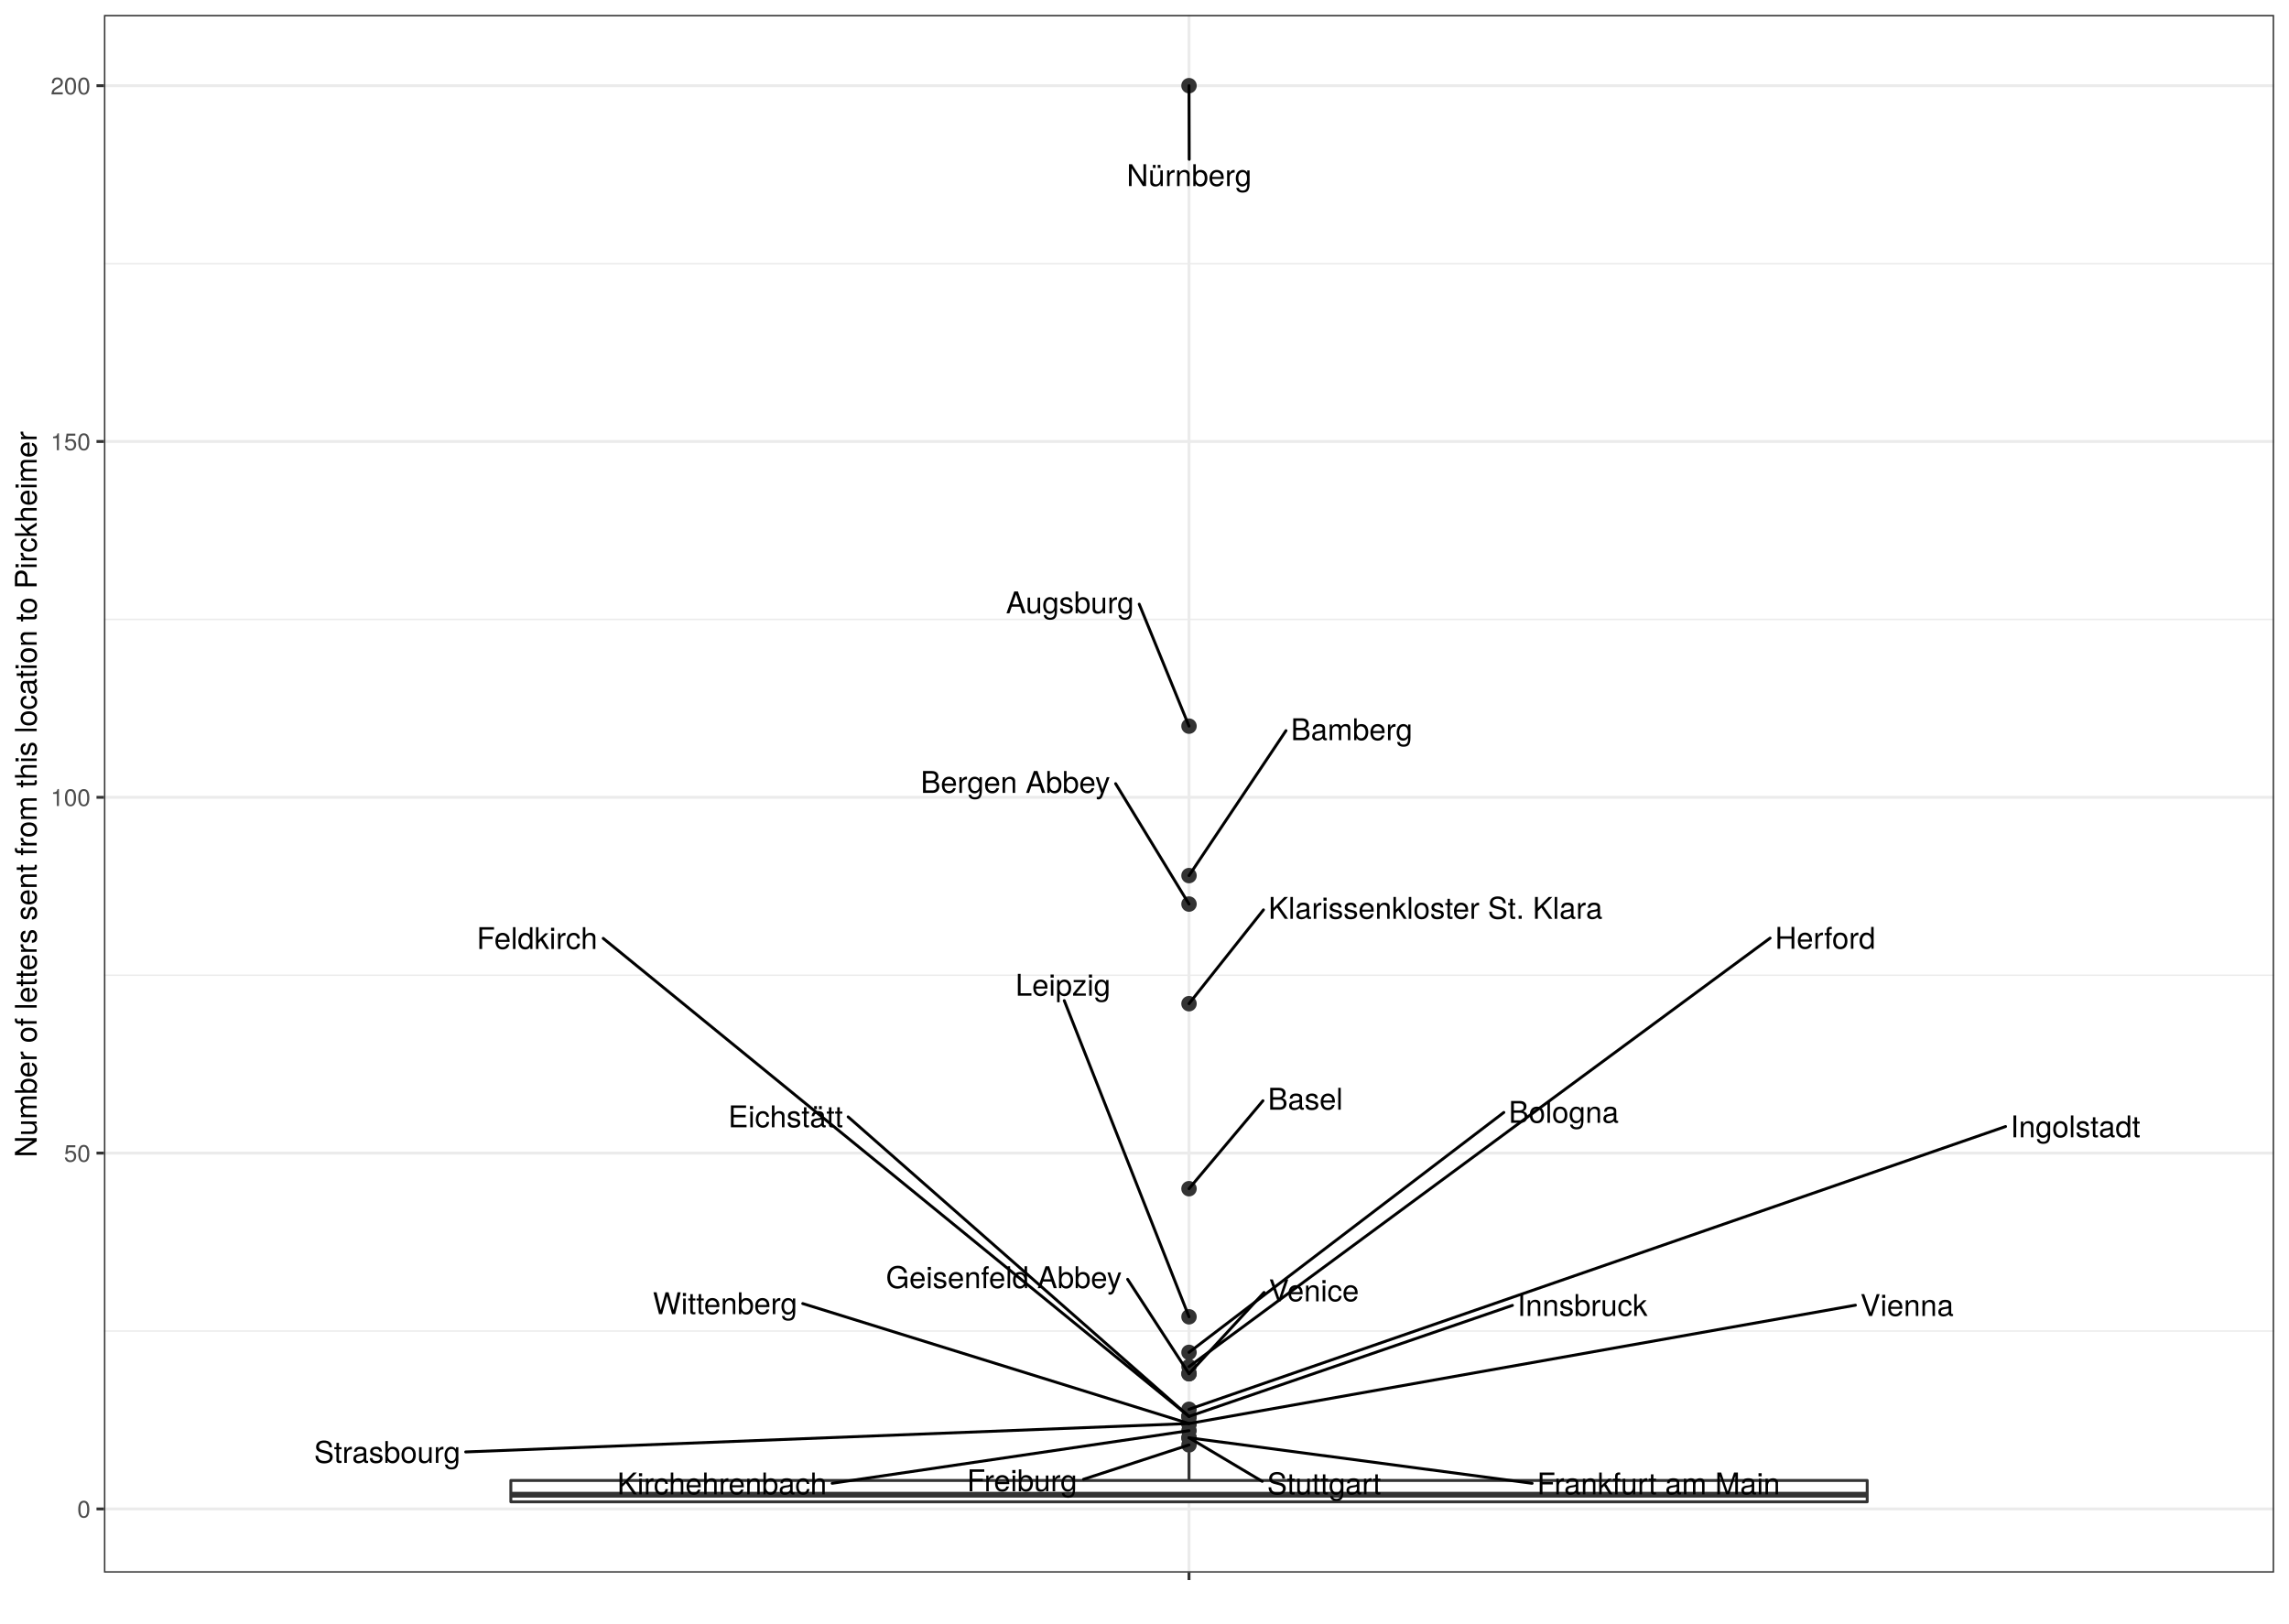
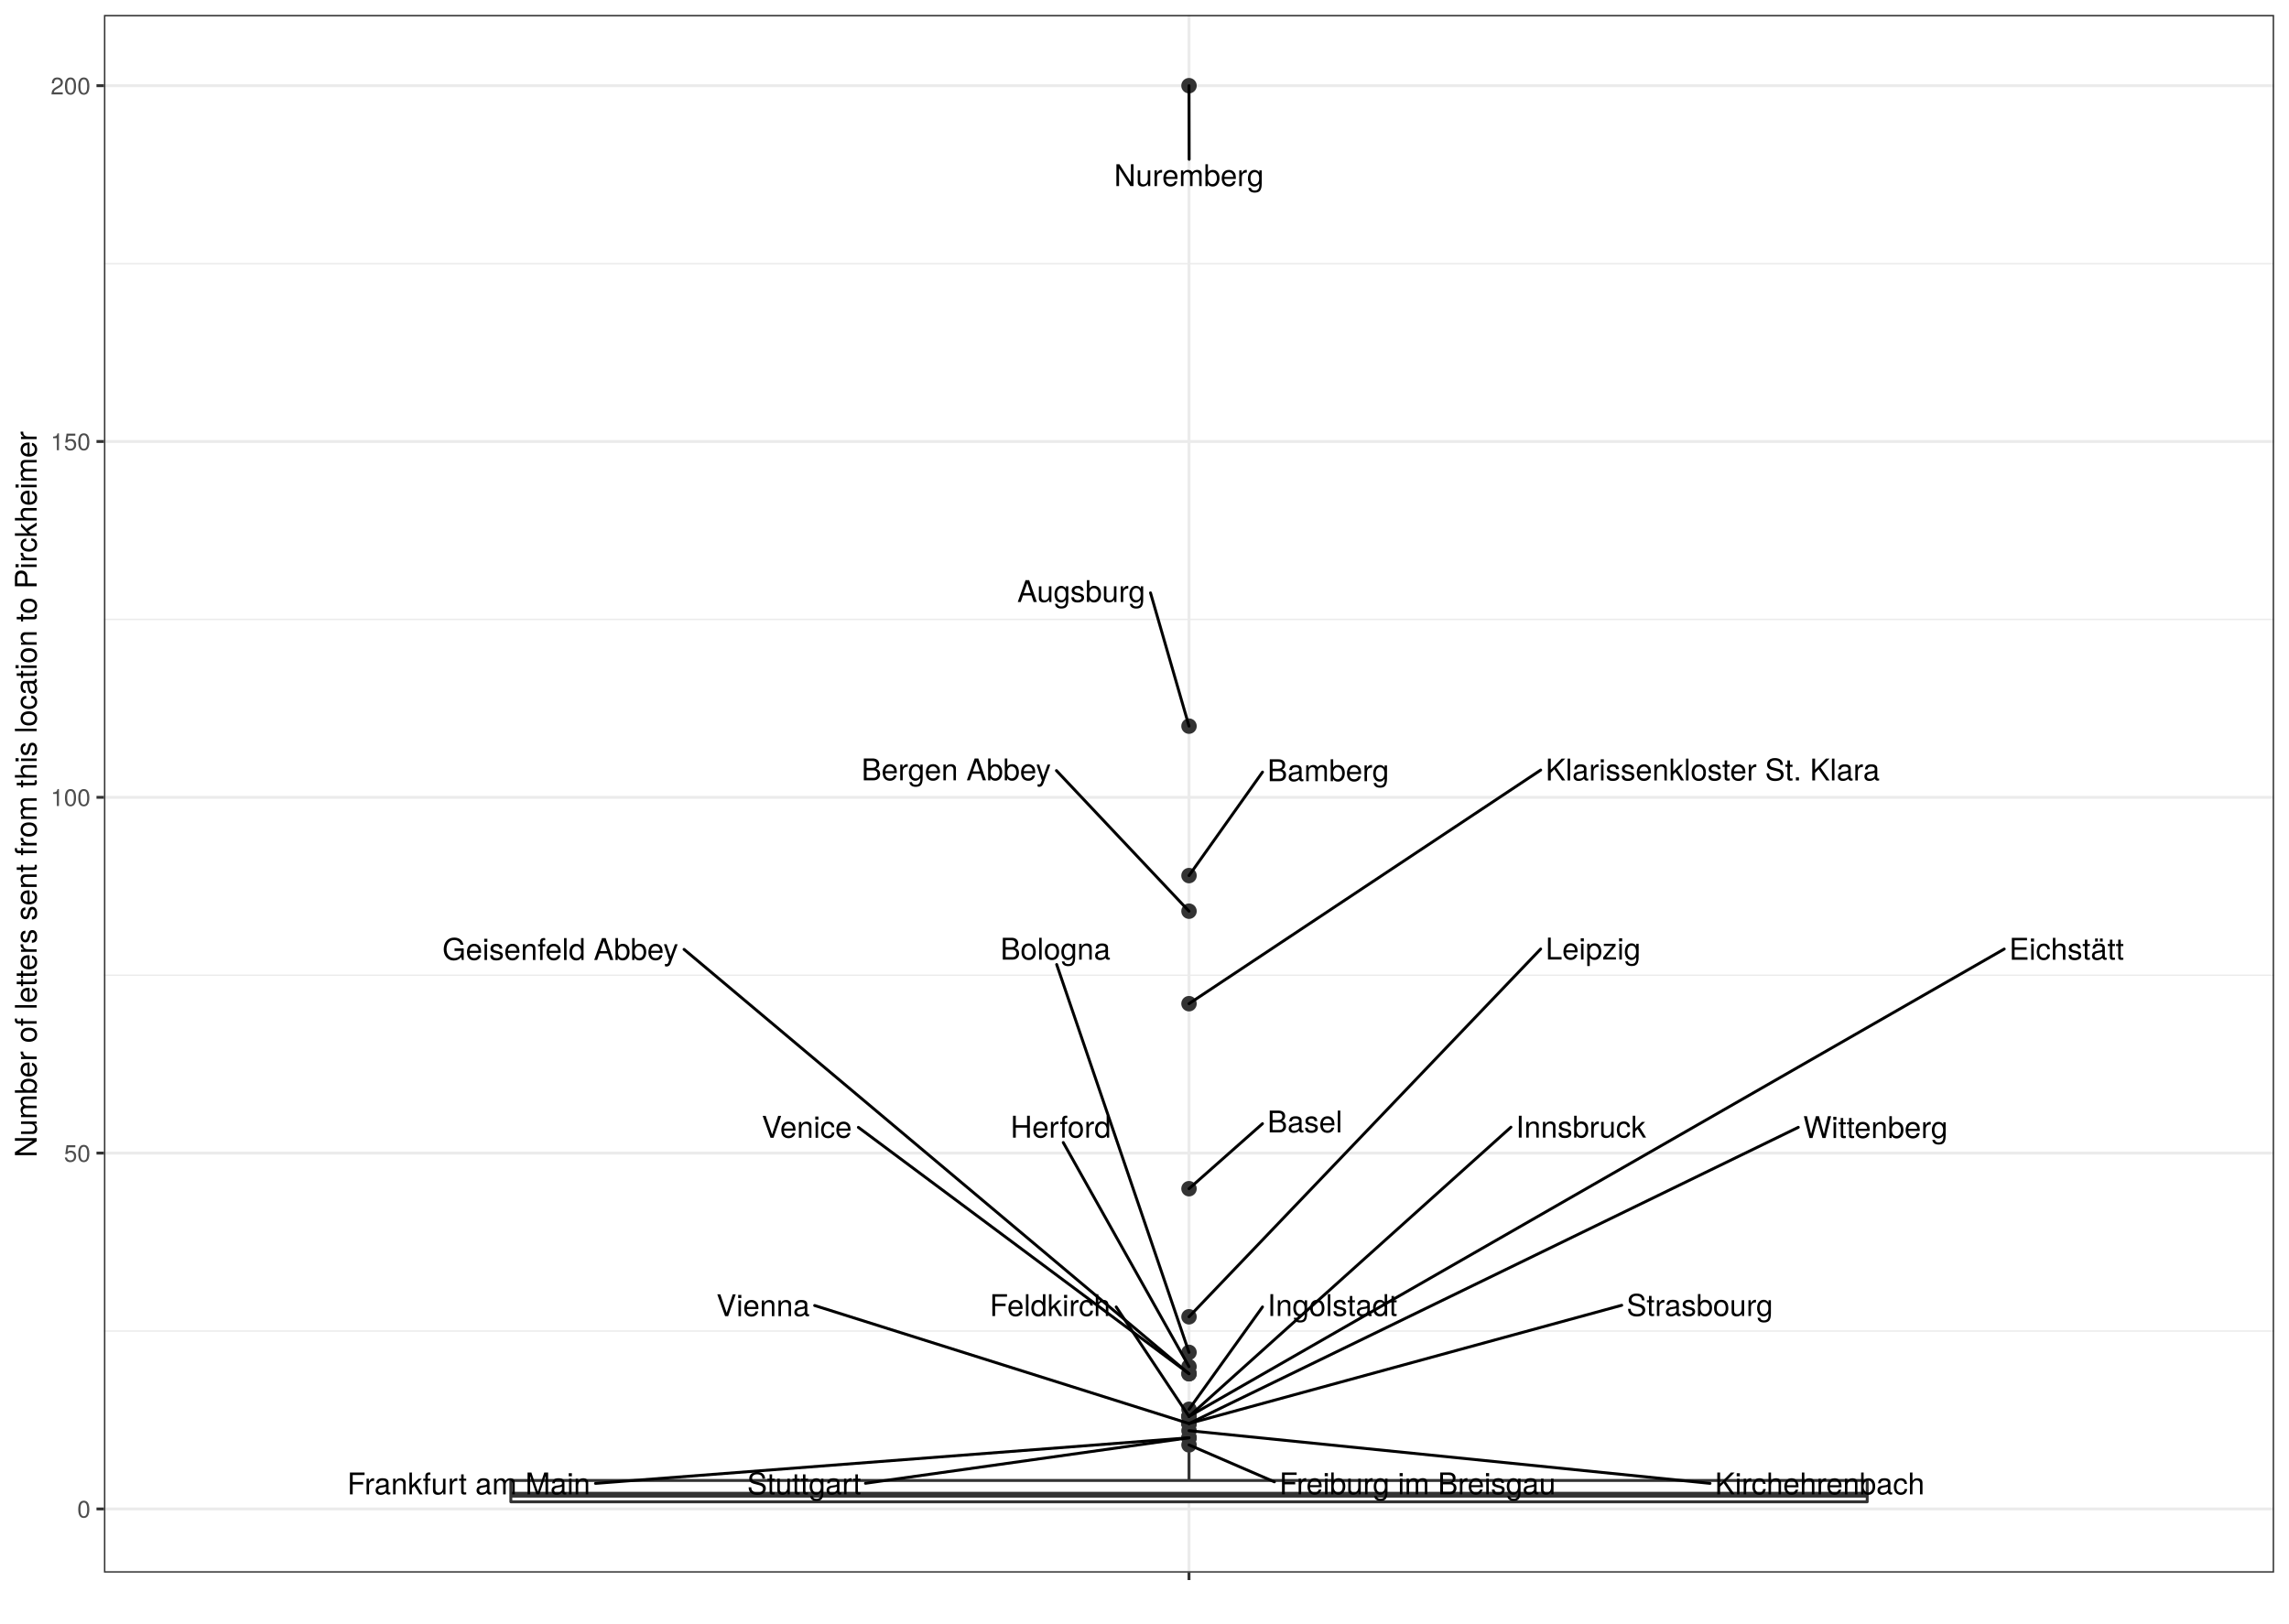
<svg xmlns="http://www.w3.org/2000/svg" viewBox="0 0 842.40 597.60">
  <defs>
    <style type="text/css">
    line, polyline, polygon, path, rect, circle {
      fill: none;
      stroke: #000000;
      stroke-linecap: round;
      stroke-linejoin: round;
      stroke-miterlimit: 10.00;
    }
  </style>
  </defs>
  <rect width="100%" height="100%" style="stroke: none; fill: #FFFFFF;" />
  <rect x="-0" y="-0" width="842.40" height="597.60" style="stroke-width: 1.07; stroke: #FFFFFF; fill: #FFFFFF;" />
  <defs>
    <clipPath id="cpMzguMjV8ODM2LjkyfDU3OC44Nnw1LjQ4">
      <rect x="38.25" y="5.48" width="798.67" height="573.38" />
    </clipPath>
  </defs>
  <rect x="38.25" y="5.48" width="798.67" height="573.38" style="stroke-width: 1.07; stroke: none; fill: #FFFFFF;" clip-path="url(#cpMzguMjV8ODM2LjkyfDU3OC44Nnw1LjQ4)" />
  <polyline points="38.25,489.93 836.92,489.93 " style="stroke-width: 0.53; stroke: #EBEBEB; stroke-linecap: butt;" clip-path="url(#cpMzguMjV8ODM2LjkyfDU3OC44Nnw1LjQ4)" />
  <polyline points="38.25,358.96 836.92,358.96 " style="stroke-width: 0.53; stroke: #EBEBEB; stroke-linecap: butt;" clip-path="url(#cpMzguMjV8ODM2LjkyfDU3OC44Nnw1LjQ4)" />
  <polyline points="38.25,227.99 836.92,227.99 " style="stroke-width: 0.53; stroke: #EBEBEB; stroke-linecap: butt;" clip-path="url(#cpMzguMjV8ODM2LjkyfDU3OC44Nnw1LjQ4)" />
  <polyline points="38.25,97.03 836.92,97.03 " style="stroke-width: 0.53; stroke: #EBEBEB; stroke-linecap: butt;" clip-path="url(#cpMzguMjV8ODM2LjkyfDU3OC44Nnw1LjQ4)" />
  <polyline points="38.25,555.41 836.92,555.41 " style="stroke-width: 1.07; stroke: #EBEBEB; stroke-linecap: butt;" clip-path="url(#cpMzguMjV8ODM2LjkyfDU3OC44Nnw1LjQ4)" />
  <polyline points="38.25,424.44 836.92,424.44 " style="stroke-width: 1.07; stroke: #EBEBEB; stroke-linecap: butt;" clip-path="url(#cpMzguMjV8ODM2LjkyfDU3OC44Nnw1LjQ4)" />
  <polyline points="38.25,293.48 836.92,293.48 " style="stroke-width: 1.07; stroke: #EBEBEB; stroke-linecap: butt;" clip-path="url(#cpMzguMjV8ODM2LjkyfDU3OC44Nnw1LjQ4)" />
  <polyline points="38.25,162.51 836.92,162.51 " style="stroke-width: 1.07; stroke: #EBEBEB; stroke-linecap: butt;" clip-path="url(#cpMzguMjV8ODM2LjkyfDU3OC44Nnw1LjQ4)" />
  <polyline points="38.25,31.54 836.92,31.54 " style="stroke-width: 1.07; stroke: #EBEBEB; stroke-linecap: butt;" clip-path="url(#cpMzguMjV8ODM2LjkyfDU3OC44Nnw1LjQ4)" />
  <polyline points="437.58,578.86 437.58,5.48 " style="stroke-width: 1.07; stroke: #EBEBEB; stroke-linecap: butt;" clip-path="url(#cpMzguMjV8ODM2LjkyfDU3OC44Nnw1LjQ4)" />
  <circle cx="437.58" cy="31.54" r="2.49" style="stroke-width: 0.71; stroke: #333333; fill: #333333;" clip-path="url(#cpMzguMjV8ODM2LjkyfDU3OC44Nnw1LjQ4)" />
  <circle cx="437.58" cy="267.28" r="2.49" style="stroke-width: 0.71; stroke: #333333; fill: #333333;" clip-path="url(#cpMzguMjV8ODM2LjkyfDU3OC44Nnw1LjQ4)" />
  <circle cx="437.58" cy="322.29" r="2.49" style="stroke-width: 0.71; stroke: #333333; fill: #333333;" clip-path="url(#cpMzguMjV8ODM2LjkyfDU3OC44Nnw1LjQ4)" />
-   <circle cx="437.58" cy="332.77" r="2.49" style="stroke-width: 0.71; stroke: #333333; fill: #333333;" clip-path="url(#cpMzguMjV8ODM2LjkyfDU3OC44Nnw1LjQ4)" />
+   <circle cx="437.58" cy="335.39" r="2.49" style="stroke-width: 0.71; stroke: #333333; fill: #333333;" clip-path="url(#cpMzguMjV8ODM2LjkyfDU3OC44Nnw1LjQ4)" />
  <circle cx="437.58" cy="369.44" r="2.49" style="stroke-width: 0.71; stroke: #333333; fill: #333333;" clip-path="url(#cpMzguMjV8ODM2LjkyfDU3OC44Nnw1LjQ4)" />
  <circle cx="437.58" cy="437.54" r="2.49" style="stroke-width: 0.71; stroke: #333333; fill: #333333;" clip-path="url(#cpMzguMjV8ODM2LjkyfDU3OC44Nnw1LjQ4)" />
  <circle cx="437.58" cy="484.69" r="2.49" style="stroke-width: 0.71; stroke: #333333; fill: #333333;" clip-path="url(#cpMzguMjV8ODM2LjkyfDU3OC44Nnw1LjQ4)" />
  <circle cx="437.58" cy="497.79" r="2.49" style="stroke-width: 0.71; stroke: #333333; fill: #333333;" clip-path="url(#cpMzguMjV8ODM2LjkyfDU3OC44Nnw1LjQ4)" />
  <circle cx="437.58" cy="503.03" r="2.49" style="stroke-width: 0.71; stroke: #333333; fill: #333333;" clip-path="url(#cpMzguMjV8ODM2LjkyfDU3OC44Nnw1LjQ4)" />
  <circle cx="437.58" cy="505.64" r="2.49" style="stroke-width: 0.71; stroke: #333333; fill: #333333;" clip-path="url(#cpMzguMjV8ODM2LjkyfDU3OC44Nnw1LjQ4)" />
  <circle cx="437.58" cy="505.64" r="2.49" style="stroke-width: 0.71; stroke: #333333; fill: #333333;" clip-path="url(#cpMzguMjV8ODM2LjkyfDU3OC44Nnw1LjQ4)" />
  <circle cx="437.58" cy="518.74" r="2.49" style="stroke-width: 0.71; stroke: #333333; fill: #333333;" clip-path="url(#cpMzguMjV8ODM2LjkyfDU3OC44Nnw1LjQ4)" />
  <circle cx="437.58" cy="521.36" r="2.49" style="stroke-width: 0.71; stroke: #333333; fill: #333333;" clip-path="url(#cpMzguMjV8ODM2LjkyfDU3OC44Nnw1LjQ4)" />
  <circle cx="437.58" cy="521.36" r="2.49" style="stroke-width: 0.71; stroke: #333333; fill: #333333;" clip-path="url(#cpMzguMjV8ODM2LjkyfDU3OC44Nnw1LjQ4)" />
  <circle cx="437.58" cy="521.36" r="2.49" style="stroke-width: 0.71; stroke: #333333; fill: #333333;" clip-path="url(#cpMzguMjV8ODM2LjkyfDU3OC44Nnw1LjQ4)" />
  <circle cx="437.58" cy="523.98" r="2.49" style="stroke-width: 0.71; stroke: #333333; fill: #333333;" clip-path="url(#cpMzguMjV8ODM2LjkyfDU3OC44Nnw1LjQ4)" />
  <circle cx="437.58" cy="523.98" r="2.49" style="stroke-width: 0.71; stroke: #333333; fill: #333333;" clip-path="url(#cpMzguMjV8ODM2LjkyfDU3OC44Nnw1LjQ4)" />
  <circle cx="437.58" cy="523.98" r="2.49" style="stroke-width: 0.71; stroke: #333333; fill: #333333;" clip-path="url(#cpMzguMjV8ODM2LjkyfDU3OC44Nnw1LjQ4)" />
  <circle cx="437.58" cy="526.60" r="2.49" style="stroke-width: 0.71; stroke: #333333; fill: #333333;" clip-path="url(#cpMzguMjV8ODM2LjkyfDU3OC44Nnw1LjQ4)" />
  <circle cx="437.58" cy="529.22" r="2.49" style="stroke-width: 0.71; stroke: #333333; fill: #333333;" clip-path="url(#cpMzguMjV8ODM2LjkyfDU3OC44Nnw1LjQ4)" />
  <circle cx="437.58" cy="529.22" r="2.49" style="stroke-width: 0.71; stroke: #333333; fill: #333333;" clip-path="url(#cpMzguMjV8ODM2LjkyfDU3OC44Nnw1LjQ4)" />
  <circle cx="437.58" cy="531.84" r="2.49" style="stroke-width: 0.71; stroke: #333333; fill: #333333;" clip-path="url(#cpMzguMjV8ODM2LjkyfDU3OC44Nnw1LjQ4)" />
  <line x1="437.58" y1="544.93" x2="437.58" y2="534.46" style="stroke-width: 1.07; stroke: #333333; stroke-linecap: butt;" clip-path="url(#cpMzguMjV8ODM2LjkyfDU3OC44Nnw1LjQ4)" />
  <line x1="437.58" y1="552.79" x2="437.58" y2="552.79" style="stroke-width: 1.07; stroke: #333333; stroke-linecap: butt;" clip-path="url(#cpMzguMjV8ODM2LjkyfDU3OC44Nnw1LjQ4)" />
  <polygon points="188.00,544.93 188.00,552.79 687.17,552.79 687.17,544.93 188.00,544.93 " style="stroke-width: 1.07; stroke: #333333; fill: #FFFFFF;" clip-path="url(#cpMzguMjV8ODM2LjkyfDU3OC44Nnw1LjQ4)" />
  <line x1="188.00" y1="550.17" x2="687.17" y2="550.17" style="stroke-width: 2.13; stroke: #333333; stroke-linecap: butt;" clip-path="url(#cpMzguMjV8ODM2LjkyfDU3OC44Nnw1LjQ4)" />
-   <line x1="437.65" y1="58.64" x2="437.58" y2="31.54" style="stroke-width: 1.07;" clip-path="url(#cpMzguMjV8ODM2LjkyfDU3OC44Nnw1LjQ4)" />
+   <line x1="437.63" y1="58.64" x2="437.58" y2="31.54" style="stroke-width: 1.07;" clip-path="url(#cpMzguMjV8ODM2LjkyfDU3OC44Nnw1LjQ4)" />
  <g clip-path="url(#cpMzguMjV8ODM2LjkyfDU3OC44Nnw1LjQ4)">
-     <text x="414.64" y="68.49" style="font-size: 11.04px; font-family: TeX Gyre Heros;" textLength="46.01px" lengthAdjust="spacingAndGlyphs">Nürnberg</text>
+     <text x="410.02" y="68.49" style="font-size: 11.04px; font-family: TeX Gyre Heros;" textLength="55.21px" lengthAdjust="spacingAndGlyphs">Nuremberg</text>
  </g>
-   <line x1="419.26" y1="222.39" x2="437.58" y2="267.28" style="stroke-width: 1.07;" clip-path="url(#cpMzguMjV8ODM2LjkyfDU3OC44Nnw1LjQ4)" />
+   <line x1="423.41" y1="218.22" x2="437.58" y2="267.28" style="stroke-width: 1.07;" clip-path="url(#cpMzguMjV8ODM2LjkyfDU3OC44Nnw1LjQ4)" />
  <g clip-path="url(#cpMzguMjV8ODM2LjkyfDU3OC44Nnw1LjQ4)">
-     <text x="370.21" y="225.74" style="font-size: 11.04px; font-family: TeX Gyre Heros;" textLength="47.25px" lengthAdjust="spacingAndGlyphs">Augsburg</text>
+     <text x="374.36" y="221.59" style="font-size: 11.04px; font-family: TeX Gyre Heros;" textLength="47.25px" lengthAdjust="spacingAndGlyphs">Augsburg</text>
  </g>
-   <line x1="473.27" y1="268.94" x2="437.58" y2="322.29" style="stroke-width: 1.07;" clip-path="url(#cpMzguMjV8ODM2LjkyfDU3OC44Nnw1LjQ4)" />
+   <line x1="464.63" y1="284.19" x2="437.58" y2="322.29" style="stroke-width: 1.07;" clip-path="url(#cpMzguMjV8ODM2LjkyfDU3OC44Nnw1LjQ4)" />
  <g clip-path="url(#cpMzguMjV8ODM2LjkyfDU3OC44Nnw1LjQ4)">
-     <text x="475.07" y="272.45" style="font-size: 11.04px; font-family: TeX Gyre Heros;" textLength="44.79px" lengthAdjust="spacingAndGlyphs">Bamberg</text>
+     <text x="466.43" y="287.53" style="font-size: 11.04px; font-family: TeX Gyre Heros;" textLength="44.79px" lengthAdjust="spacingAndGlyphs">Bamberg</text>
  </g>
-   <line x1="410.57" y1="288.45" x2="437.58" y2="332.77" style="stroke-width: 1.07;" clip-path="url(#cpMzguMjV8ODM2LjkyfDU3OC44Nnw1LjQ4)" />
+   <line x1="388.79" y1="283.64" x2="437.58" y2="335.39" style="stroke-width: 1.07;" clip-path="url(#cpMzguMjV8ODM2LjkyfDU3OC44Nnw1LjQ4)" />
  <g clip-path="url(#cpMzguMjV8ODM2LjkyfDU3OC44Nnw1LjQ4)">
-     <text x="338.82" y="291.84" style="font-size: 11.04px; font-family: TeX Gyre Heros;" textLength="69.96px" lengthAdjust="spacingAndGlyphs">Bergen Abbey</text>
+     <text x="317.03" y="287.22" style="font-size: 11.04px; font-family: TeX Gyre Heros;" textLength="69.96px" lengthAdjust="spacingAndGlyphs">Bergen Abbey</text>
  </g>
-   <line x1="464.98" y1="334.90" x2="437.58" y2="369.44" style="stroke-width: 1.07;" clip-path="url(#cpMzguMjV8ODM2LjkyfDU3OC44Nnw1LjQ4)" />
+   <line x1="567.01" y1="283.44" x2="437.58" y2="369.44" style="stroke-width: 1.07;" clip-path="url(#cpMzguMjV8ODM2LjkyfDU3OC44Nnw1LjQ4)" />
  <g clip-path="url(#cpMzguMjV8ODM2LjkyfDU3OC44Nnw1LjQ4)">
-     <text x="466.78" y="338.20" style="font-size: 11.04px; font-family: TeX Gyre Heros;" textLength="123.31px" lengthAdjust="spacingAndGlyphs">Klarissenkloster St. Klara</text>
+     <text x="568.81" y="287.28" style="font-size: 11.04px; font-family: TeX Gyre Heros;" textLength="123.31px" lengthAdjust="spacingAndGlyphs">Klarissenkloster St. Klara</text>
  </g>
-   <line x1="464.79" y1="405.16" x2="437.58" y2="437.54" style="stroke-width: 1.07;" clip-path="url(#cpMzguMjV8ODM2LjkyfDU3OC44Nnw1LjQ4)" />
+   <line x1="464.62" y1="413.61" x2="437.58" y2="437.54" style="stroke-width: 1.07;" clip-path="url(#cpMzguMjV8ODM2LjkyfDU3OC44Nnw1LjQ4)" />
  <g clip-path="url(#cpMzguMjV8ODM2LjkyfDU3OC44Nnw1LjQ4)">
-     <text x="466.59" y="408.45" style="font-size: 11.04px; font-family: TeX Gyre Heros;" textLength="27.61px" lengthAdjust="spacingAndGlyphs">Basel</text>
+     <text x="466.42" y="416.83" style="font-size: 11.04px; font-family: TeX Gyre Heros;" textLength="27.61px" lengthAdjust="spacingAndGlyphs">Basel</text>
  </g>
-   <line x1="391.67" y1="368.31" x2="437.58" y2="484.69" style="stroke-width: 1.07;" clip-path="url(#cpMzguMjV8ODM2LjkyfDU3OC44Nnw1LjQ4)" />
+   <line x1="567.00" y1="349.31" x2="437.58" y2="484.69" style="stroke-width: 1.07;" clip-path="url(#cpMzguMjV8ODM2LjkyfDU3OC44Nnw1LjQ4)" />
  <g clip-path="url(#cpMzguMjV8ODM2LjkyfDU3OC44Nnw1LjQ4)">
-     <text x="373.70" y="366.51" style="font-size: 11.04px; font-family: TeX Gyre Heros;" textLength="34.97px" lengthAdjust="spacingAndGlyphs">Leipzig</text>
+     <text x="568.80" y="353.17" style="font-size: 11.04px; font-family: TeX Gyre Heros;" textLength="34.97px" lengthAdjust="spacingAndGlyphs">Leipzig</text>
  </g>
-   <line x1="553.44" y1="409.47" x2="437.58" y2="497.79" style="stroke-width: 1.07;" clip-path="url(#cpMzguMjV8ODM2LjkyfDU3OC44Nnw1LjQ4)" />
+   <line x1="388.88" y1="355.02" x2="437.58" y2="497.79" style="stroke-width: 1.07;" clip-path="url(#cpMzguMjV8ODM2LjkyfDU3OC44Nnw1LjQ4)" />
  <g clip-path="url(#cpMzguMjV8ODM2LjkyfDU3OC44Nnw1LjQ4)">
-     <text x="555.24" y="413.29" style="font-size: 11.04px; font-family: TeX Gyre Heros;" textLength="40.50px" lengthAdjust="spacingAndGlyphs">Bologna</text>
+     <text x="368.18" y="353.22" style="font-size: 11.04px; font-family: TeX Gyre Heros;" textLength="40.50px" lengthAdjust="spacingAndGlyphs">Bologna</text>
  </g>
-   <line x1="651.44" y1="345.30" x2="437.58" y2="503.03" style="stroke-width: 1.07;" clip-path="url(#cpMzguMjV8ODM2LjkyfDU3OC44Nnw1LjQ4)" />
+   <line x1="391.30" y1="420.54" x2="437.58" y2="503.03" style="stroke-width: 1.07;" clip-path="url(#cpMzguMjV8ODM2LjkyfDU3OC44Nnw1LjQ4)" />
  <g clip-path="url(#cpMzguMjV8ODM2LjkyfDU3OC44Nnw1LjQ4)">
-     <text x="653.24" y="349.22" style="font-size: 11.04px; font-family: TeX Gyre Heros;" textLength="36.81px" lengthAdjust="spacingAndGlyphs">Herford</text>
+     <text x="371.89" y="418.74" style="font-size: 11.04px; font-family: TeX Gyre Heros;" textLength="36.81px" lengthAdjust="spacingAndGlyphs">Herford</text>
  </g>
-   <line x1="414.99" y1="470.89" x2="437.58" y2="505.64" style="stroke-width: 1.07;" clip-path="url(#cpMzguMjV8ODM2LjkyfDU3OC44Nnw1LjQ4)" />
+   <line x1="251.75" y1="349.45" x2="437.58" y2="505.64" style="stroke-width: 1.07;" clip-path="url(#cpMzguMjV8ODM2LjkyfDU3OC44Nnw1LjQ4)" />
  <g clip-path="url(#cpMzguMjV8ODM2LjkyfDU3OC44Nnw1LjQ4)">
-     <text x="326.05" y="474.14" style="font-size: 11.04px; font-family: TeX Gyre Heros;" textLength="87.14px" lengthAdjust="spacingAndGlyphs">Geisenfeld Abbey</text>
+     <text x="162.82" y="353.35" style="font-size: 11.04px; font-family: TeX Gyre Heros;" textLength="87.14px" lengthAdjust="spacingAndGlyphs">Geisenfeld Abbey</text>
  </g>
-   <line x1="465.19" y1="475.72" x2="437.58" y2="505.64" style="stroke-width: 1.07;" clip-path="url(#cpMzguMjV8ODM2LjkyfDU3OC44Nnw1LjQ4)" />
+   <line x1="315.90" y1="414.96" x2="437.58" y2="505.64" style="stroke-width: 1.07;" clip-path="url(#cpMzguMjV8ODM2LjkyfDU3OC44Nnw1LjQ4)" />
  <g clip-path="url(#cpMzguMjV8ODM2LjkyfDU3OC44Nnw1LjQ4)">
-     <text x="466.99" y="478.99" style="font-size: 11.04px; font-family: TeX Gyre Heros;" textLength="33.75px" lengthAdjust="spacingAndGlyphs">Venice</text>
+     <text x="280.35" y="418.79" style="font-size: 11.04px; font-family: TeX Gyre Heros;" textLength="33.75px" lengthAdjust="spacingAndGlyphs">Venice</text>
  </g>
-   <line x1="738.09" y1="414.65" x2="437.58" y2="518.74" style="stroke-width: 1.07;" clip-path="url(#cpMzguMjV8ODM2LjkyfDU3OC44Nnw1LjQ4)" />
+   <line x1="464.63" y1="481.06" x2="437.58" y2="518.74" style="stroke-width: 1.07;" clip-path="url(#cpMzguMjV8ODM2LjkyfDU3OC44Nnw1LjQ4)" />
  <g clip-path="url(#cpMzguMjV8ODM2LjkyfDU3OC44Nnw1LjQ4)">
-     <text x="739.89" y="418.62" style="font-size: 11.04px; font-family: TeX Gyre Heros;" textLength="47.87px" lengthAdjust="spacingAndGlyphs">Ingolstadt</text>
+     <text x="466.43" y="484.39" style="font-size: 11.04px; font-family: TeX Gyre Heros;" textLength="47.87px" lengthAdjust="spacingAndGlyphs">Ingolstadt</text>
  </g>
-   <line x1="312.13" y1="411.10" x2="437.58" y2="521.36" style="stroke-width: 1.07;" clip-path="url(#cpMzguMjV8ODM2LjkyfDU3OC44Nnw1LjQ4)" />
+   <line x1="737.60" y1="349.32" x2="437.58" y2="521.36" style="stroke-width: 1.07;" clip-path="url(#cpMzguMjV8ODM2LjkyfDU3OC44Nnw1LjQ4)" />
  <g clip-path="url(#cpMzguMjV8ODM2LjkyfDU3OC44Nnw1LjQ4)">
-     <text x="267.99" y="414.94" style="font-size: 11.04px; font-family: TeX Gyre Heros;" textLength="42.34px" lengthAdjust="spacingAndGlyphs">Eichstätt</text>
+     <text x="739.40" y="353.26" style="font-size: 11.04px; font-family: TeX Gyre Heros;" textLength="42.34px" lengthAdjust="spacingAndGlyphs">Eichstätt</text>
  </g>
-   <line x1="222.00" y1="345.40" x2="437.58" y2="521.36" style="stroke-width: 1.07;" clip-path="url(#cpMzguMjV8ODM2LjkyfDU3OC44Nnw1LjQ4)" />
+   <line x1="410.79" y1="481.06" x2="437.58" y2="521.36" style="stroke-width: 1.07;" clip-path="url(#cpMzguMjV8ODM2LjkyfDU3OC44Nnw1LjQ4)" />
  <g clip-path="url(#cpMzguMjV8ODM2LjkyfDU3OC44Nnw1LjQ4)">
-     <text x="175.42" y="349.31" style="font-size: 11.04px; font-family: TeX Gyre Heros;" textLength="44.78px" lengthAdjust="spacingAndGlyphs">Feldkirch</text>
+     <text x="364.21" y="484.42" style="font-size: 11.04px; font-family: TeX Gyre Heros;" textLength="44.78px" lengthAdjust="spacingAndGlyphs">Feldkirch</text>
  </g>
-   <line x1="556.61" y1="480.49" x2="437.58" y2="521.36" style="stroke-width: 1.07;" clip-path="url(#cpMzguMjV8ODM2LjkyfDU3OC44Nnw1LjQ4)" />
+   <line x1="556.06" y1="414.89" x2="437.58" y2="521.36" style="stroke-width: 1.07;" clip-path="url(#cpMzguMjV8ODM2LjkyfDU3OC44Nnw1LjQ4)" />
  <g clip-path="url(#cpMzguMjV8ODM2LjkyfDU3OC44Nnw1LjQ4)">
-     <text x="558.41" y="484.37" style="font-size: 11.04px; font-family: TeX Gyre Heros;" textLength="47.86px" lengthAdjust="spacingAndGlyphs">Innsbruck</text>
+     <text x="557.86" y="418.73" style="font-size: 11.04px; font-family: TeX Gyre Heros;" textLength="47.86px" lengthAdjust="spacingAndGlyphs">Innsbruck</text>
  </g>
-   <line x1="171.38" y1="534.43" x2="437.58" y2="523.98" style="stroke-width: 1.07;" clip-path="url(#cpMzguMjV8ODM2LjkyfDU3OC44Nnw1LjQ4)" />
+   <line x1="596.83" y1="480.45" x2="437.58" y2="523.98" style="stroke-width: 1.07;" clip-path="url(#cpMzguMjV8ODM2LjkyfDU3OC44Nnw1LjQ4)" />
  <g clip-path="url(#cpMzguMjV8ODM2LjkyfDU3OC44Nnw1LjQ4)">
-     <text x="115.58" y="538.46" style="font-size: 11.04px; font-family: TeX Gyre Heros;" textLength="54.00px" lengthAdjust="spacingAndGlyphs">Strasbourg</text>
+     <text x="598.63" y="484.38" style="font-size: 11.04px; font-family: TeX Gyre Heros;" textLength="54.00px" lengthAdjust="spacingAndGlyphs">Strasbourg</text>
  </g>
-   <line x1="682.84" y1="480.42" x2="437.58" y2="523.98" style="stroke-width: 1.07;" clip-path="url(#cpMzguMjV8ODM2LjkyfDU3OC44Nnw1LjQ4)" />
+   <line x1="299.81" y1="480.54" x2="437.58" y2="523.98" style="stroke-width: 1.07;" clip-path="url(#cpMzguMjV8ODM2LjkyfDU3OC44Nnw1LjQ4)" />
  <g clip-path="url(#cpMzguMjV8ODM2LjkyfDU3OC44Nnw1LjQ4)">
-     <text x="684.64" y="484.40" style="font-size: 11.04px; font-family: TeX Gyre Heros;" textLength="34.37px" lengthAdjust="spacingAndGlyphs">Vienna</text>
+     <text x="263.64" y="484.45" style="font-size: 11.04px; font-family: TeX Gyre Heros;" textLength="34.37px" lengthAdjust="spacingAndGlyphs">Vienna</text>
  </g>
-   <line x1="295.42" y1="479.82" x2="437.58" y2="523.98" style="stroke-width: 1.07;" clip-path="url(#cpMzguMjV8ODM2LjkyfDU3OC44Nnw1LjQ4)" />
+   <line x1="661.81" y1="414.95" x2="437.58" y2="523.98" style="stroke-width: 1.07;" clip-path="url(#cpMzguMjV8ODM2LjkyfDU3OC44Nnw1LjQ4)" />
  <g clip-path="url(#cpMzguMjV8ODM2LjkyfDU3OC44Nnw1LjQ4)">
-     <text x="240.24" y="483.73" style="font-size: 11.04px; font-family: TeX Gyre Heros;" textLength="53.38px" lengthAdjust="spacingAndGlyphs">Wittenberg</text>
+     <text x="663.61" y="418.88" style="font-size: 11.04px; font-family: TeX Gyre Heros;" textLength="53.38px" lengthAdjust="spacingAndGlyphs">Wittenberg</text>
  </g>
-   <line x1="306.25" y1="545.97" x2="437.58" y2="526.60" style="stroke-width: 1.07;" clip-path="url(#cpMzguMjV8ODM2LjkyfDU3OC44Nnw1LjQ4)" />
+   <line x1="629.33" y1="546.00" x2="437.58" y2="526.60" style="stroke-width: 1.07;" clip-path="url(#cpMzguMjV8ODM2LjkyfDU3OC44Nnw1LjQ4)" />
  <g clip-path="url(#cpMzguMjV8ODM2LjkyfDU3OC44Nnw1LjQ4)">
-     <text x="227.14" y="550.06" style="font-size: 11.04px; font-family: TeX Gyre Heros;" textLength="77.31px" lengthAdjust="spacingAndGlyphs">Kirchehrenbach</text>
+     <text x="631.13" y="550.06" style="font-size: 11.04px; font-family: TeX Gyre Heros;" textLength="77.31px" lengthAdjust="spacingAndGlyphs">Kirchehrenbach</text>
  </g>
-   <line x1="563.85" y1="545.98" x2="437.58" y2="529.22" style="stroke-width: 1.07;" clip-path="url(#cpMzguMjV8ODM2LjkyfDU3OC44Nnw1LjQ4)" />
+   <line x1="219.15" y1="546.01" x2="437.58" y2="529.22" style="stroke-width: 1.07;" clip-path="url(#cpMzguMjV8ODM2LjkyfDU3OC44Nnw1LjQ4)" />
  <g clip-path="url(#cpMzguMjV8ODM2LjkyfDU3OC44Nnw1LjQ4)">
-     <text x="565.65" y="550.06" style="font-size: 11.04px; font-family: TeX Gyre Heros;" textLength="89.56px" lengthAdjust="spacingAndGlyphs">Frankfurt am Main</text>
+     <text x="127.78" y="550.06" style="font-size: 11.04px; font-family: TeX Gyre Heros;" textLength="89.56px" lengthAdjust="spacingAndGlyphs">Frankfurt am Main</text>
  </g>
-   <line x1="464.53" y1="545.26" x2="437.58" y2="529.22" style="stroke-width: 1.07;" clip-path="url(#cpMzguMjV8ODM2LjkyfDU3OC44Nnw1LjQ4)" />
+   <line x1="318.51" y1="545.97" x2="437.58" y2="529.22" style="stroke-width: 1.07;" clip-path="url(#cpMzguMjV8ODM2LjkyfDU3OC44Nnw1LjQ4)" />
  <g clip-path="url(#cpMzguMjV8ODM2LjkyfDU3OC44Nnw1LjQ4)">
-     <text x="466.33" y="550.06" style="font-size: 11.04px; font-family: TeX Gyre Heros;" textLength="41.73px" lengthAdjust="spacingAndGlyphs">Stuttgart</text>
+     <text x="274.98" y="550.06" style="font-size: 11.04px; font-family: TeX Gyre Heros;" textLength="41.73px" lengthAdjust="spacingAndGlyphs">Stuttgart</text>
  </g>
-   <line x1="398.75" y1="544.50" x2="437.58" y2="531.84" style="stroke-width: 1.07;" clip-path="url(#cpMzguMjV8ODM2LjkyfDU3OC44Nnw1LjQ4)" />
+   <line x1="469.01" y1="545.44" x2="437.58" y2="531.84" style="stroke-width: 1.07;" clip-path="url(#cpMzguMjV8ODM2LjkyfDU3OC44Nnw1LjQ4)" />
  <g clip-path="url(#cpMzguMjV8ODM2LjkyfDU3OC44Nnw1LjQ4)">
-     <text x="355.84" y="548.90" style="font-size: 11.04px; font-family: TeX Gyre Heros;" textLength="41.10px" lengthAdjust="spacingAndGlyphs">Freiburg</text>
+     <text x="470.81" y="550.03" style="font-size: 11.04px; font-family: TeX Gyre Heros;" textLength="102.45px" lengthAdjust="spacingAndGlyphs">Freiburg im Breisgau</text>
  </g>
  <rect x="38.25" y="5.48" width="798.67" height="573.38" style="stroke-width: 1.07; stroke: #333333;" clip-path="url(#cpMzguMjV8ODM2LjkyfDU3OC44Nnw1LjQ4)" />
  <defs>
    <clipPath id="cpMC4wMHw4NDIuNDB8NTk3LjYwfDAuMDA=">
      <rect x="0.00" y="0.00" width="842.40" height="597.60" />
    </clipPath>
  </defs>
  <g clip-path="url(#cpMC4wMHw4NDIuNDB8NTk3LjYwfDAuMDA=)">
    <text x="28.42" y="558.62" style="font-size: 8.80px; fill: #4D4D4D; font-family: TeX Gyre Heros;" textLength="4.89px" lengthAdjust="spacingAndGlyphs">0</text>
  </g>
  <g clip-path="url(#cpMC4wMHw4NDIuNDB8NTk3LjYwfDAuMDA=)">
    <text x="23.53" y="427.65" style="font-size: 8.80px; fill: #4D4D4D; font-family: TeX Gyre Heros;" textLength="9.79px" lengthAdjust="spacingAndGlyphs">50</text>
  </g>
  <g clip-path="url(#cpMC4wMHw4NDIuNDB8NTk3LjYwfDAuMDA=)">
    <text x="18.64" y="296.68" style="font-size: 8.80px; fill: #4D4D4D; font-family: TeX Gyre Heros;" textLength="14.68px" lengthAdjust="spacingAndGlyphs">100</text>
  </g>
  <g clip-path="url(#cpMC4wMHw4NDIuNDB8NTk3LjYwfDAuMDA=)">
    <text x="18.64" y="165.72" style="font-size: 8.80px; fill: #4D4D4D; font-family: TeX Gyre Heros;" textLength="14.68px" lengthAdjust="spacingAndGlyphs">150</text>
  </g>
  <g clip-path="url(#cpMC4wMHw4NDIuNDB8NTk3LjYwfDAuMDA=)">
    <text x="18.64" y="34.75" style="font-size: 8.80px; fill: #4D4D4D; font-family: TeX Gyre Heros;" textLength="14.68px" lengthAdjust="spacingAndGlyphs">200</text>
  </g>
  <polyline points="35.51,555.41 38.25,555.41 " style="stroke-width: 1.07; stroke: #333333; stroke-linecap: butt;" clip-path="url(#cpMC4wMHw4NDIuNDB8NTk3LjYwfDAuMDA=)" />
  <polyline points="35.51,424.44 38.25,424.44 " style="stroke-width: 1.07; stroke: #333333; stroke-linecap: butt;" clip-path="url(#cpMC4wMHw4NDIuNDB8NTk3LjYwfDAuMDA=)" />
  <polyline points="35.51,293.48 38.25,293.48 " style="stroke-width: 1.07; stroke: #333333; stroke-linecap: butt;" clip-path="url(#cpMC4wMHw4NDIuNDB8NTk3LjYwfDAuMDA=)" />
  <polyline points="35.51,162.51 38.25,162.51 " style="stroke-width: 1.07; stroke: #333333; stroke-linecap: butt;" clip-path="url(#cpMC4wMHw4NDIuNDB8NTk3LjYwfDAuMDA=)" />
  <polyline points="35.51,31.54 38.25,31.54 " style="stroke-width: 1.07; stroke: #333333; stroke-linecap: butt;" clip-path="url(#cpMC4wMHw4NDIuNDB8NTk3LjYwfDAuMDA=)" />
  <polyline points="437.58,581.60 437.58,578.86 " style="stroke-width: 1.07; stroke: #333333; stroke-linecap: butt;" clip-path="url(#cpMC4wMHw4NDIuNDB8NTk3LjYwfDAuMDA=)" />
  <g clip-path="url(#cpMC4wMHw4NDIuNDB8NTk3LjYwfDAuMDA=)">
    <text x="436.36" y="590.20" style="font-size: 8.80px; fill: #4D4D4D; font-family: TeX Gyre Heros;" textLength="2.45px" lengthAdjust="spacingAndGlyphs"> </text>
  </g>
  <g clip-path="url(#cpMC4wMHw4NDIuNDB8NTk3LjYwfDAuMDA=)">
    <text transform="translate(13.50,426.04) rotate(-90)" style="font-size: 11.00px; font-family: TeX Gyre Heros;" textLength="267.75px" lengthAdjust="spacingAndGlyphs">Number of letters sent from this location to Pirckheimer</text>
  </g>
</svg>
